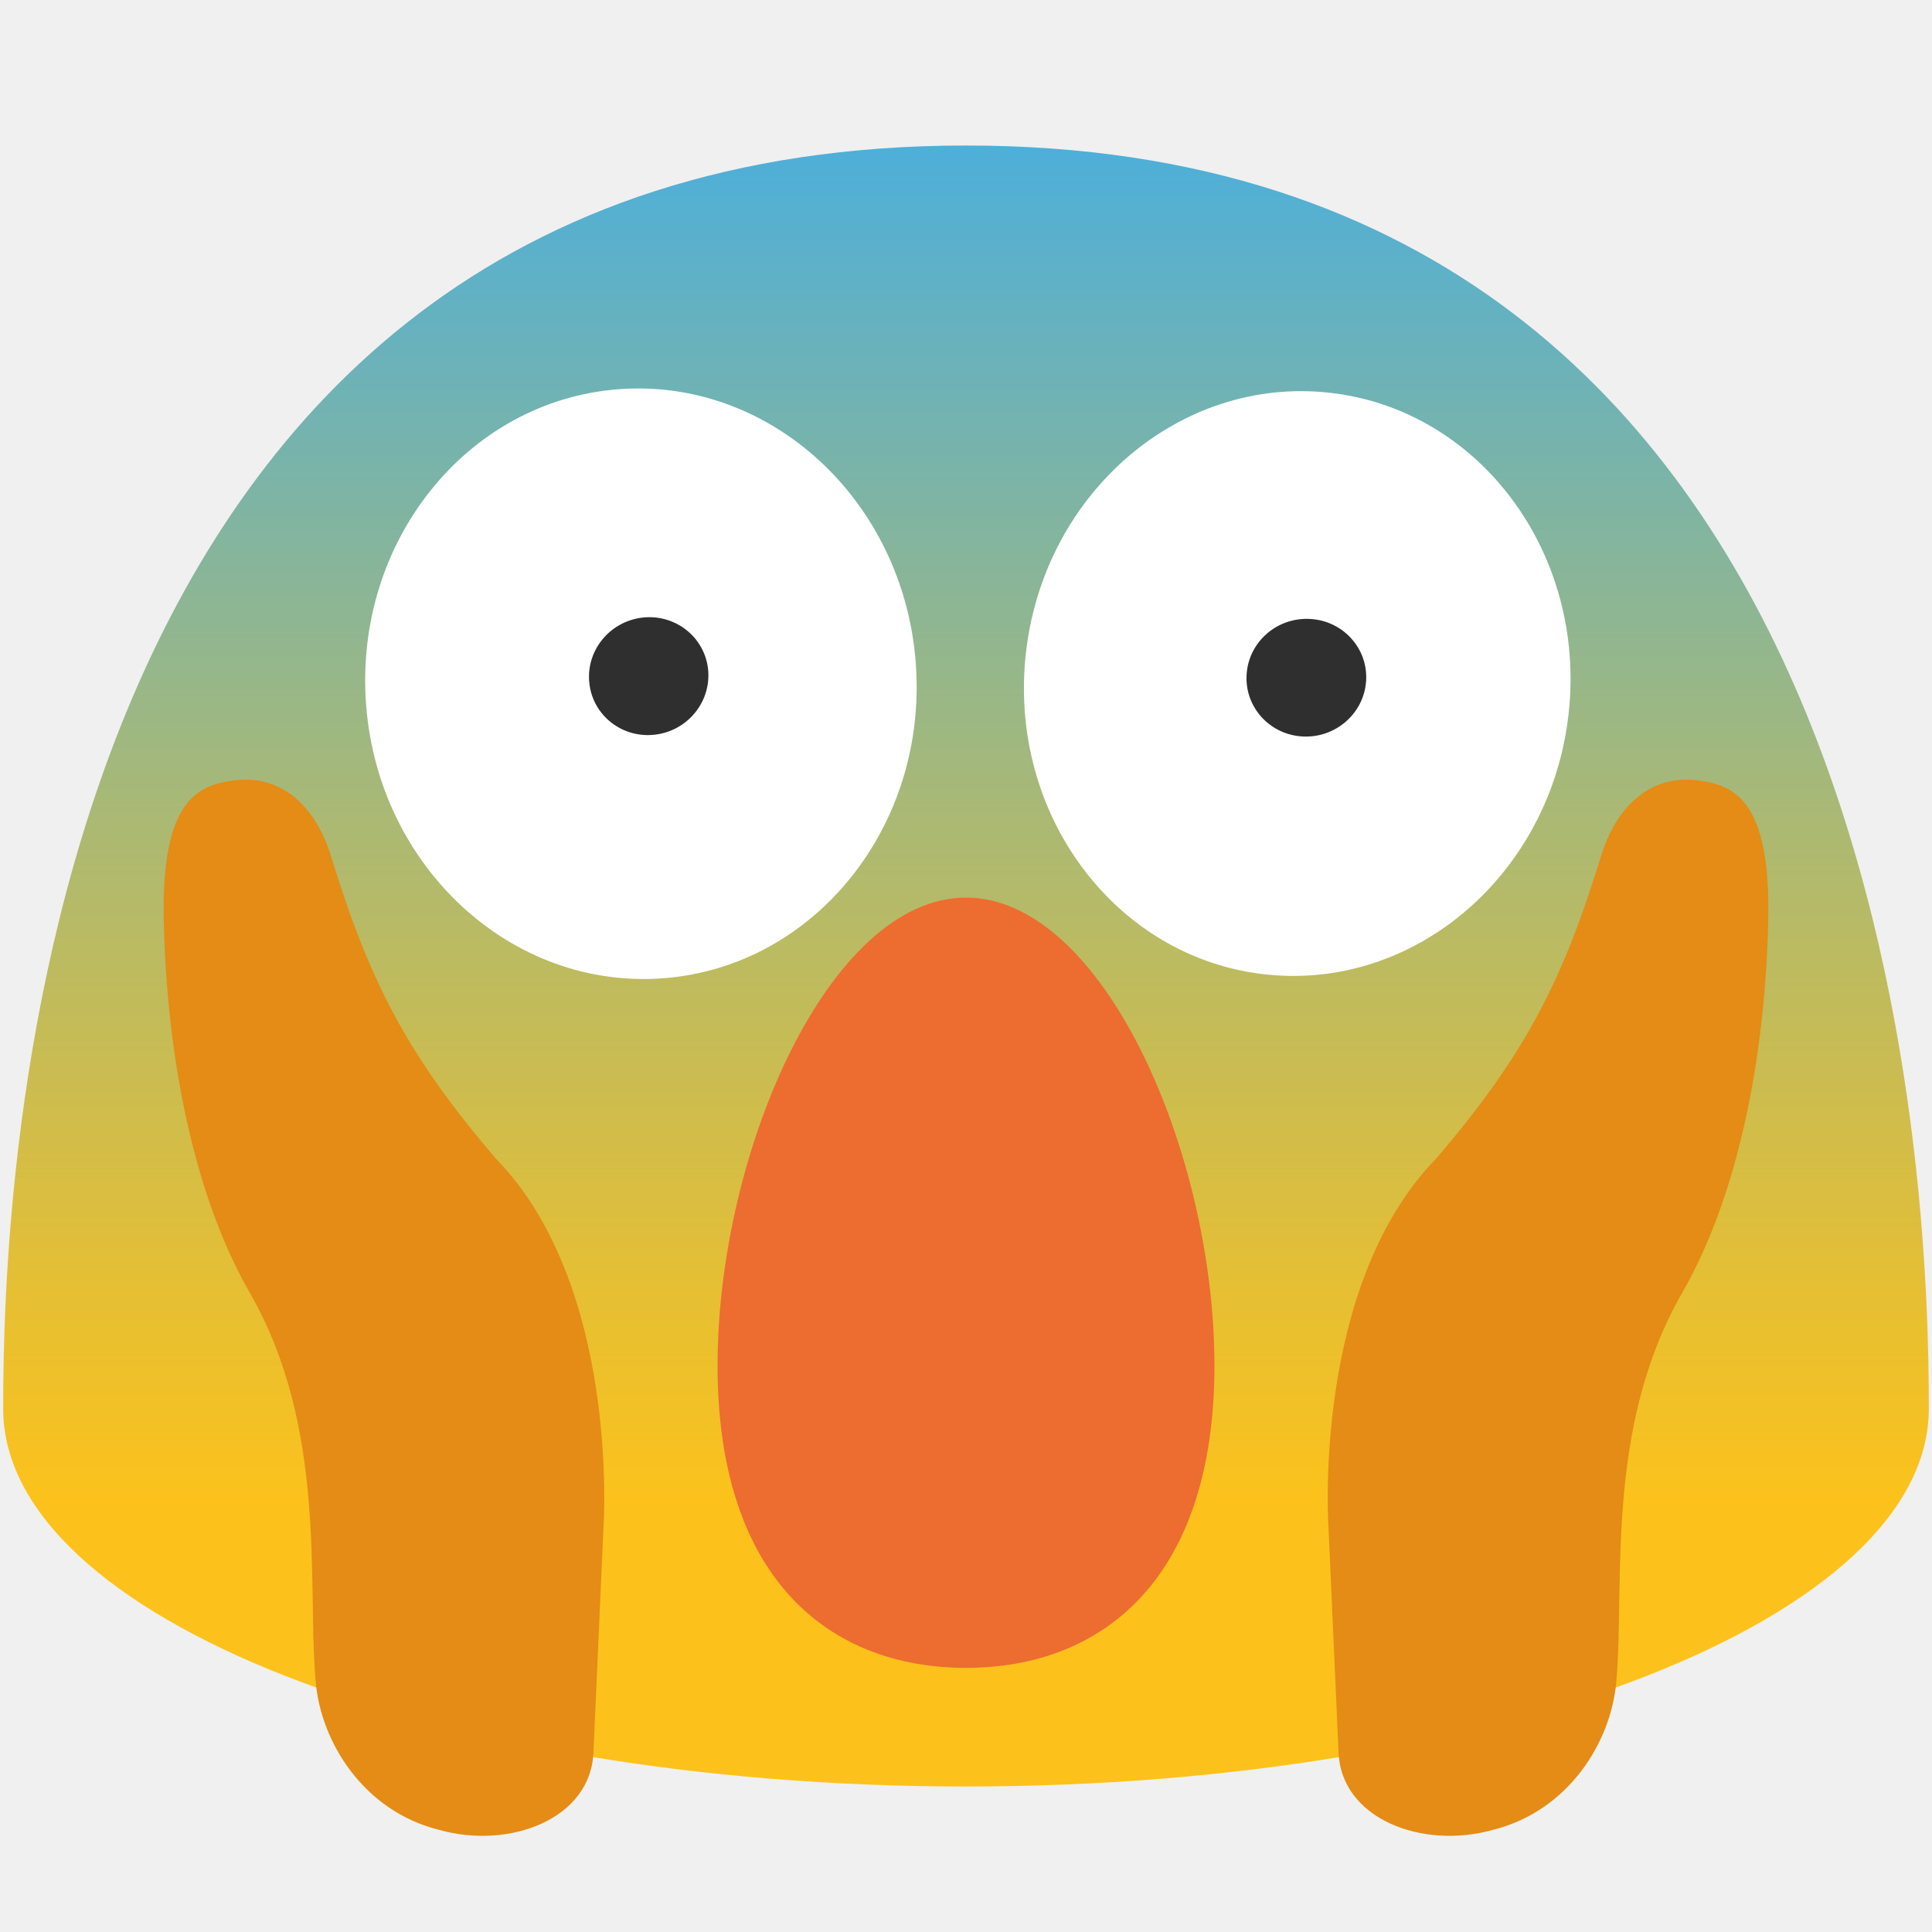
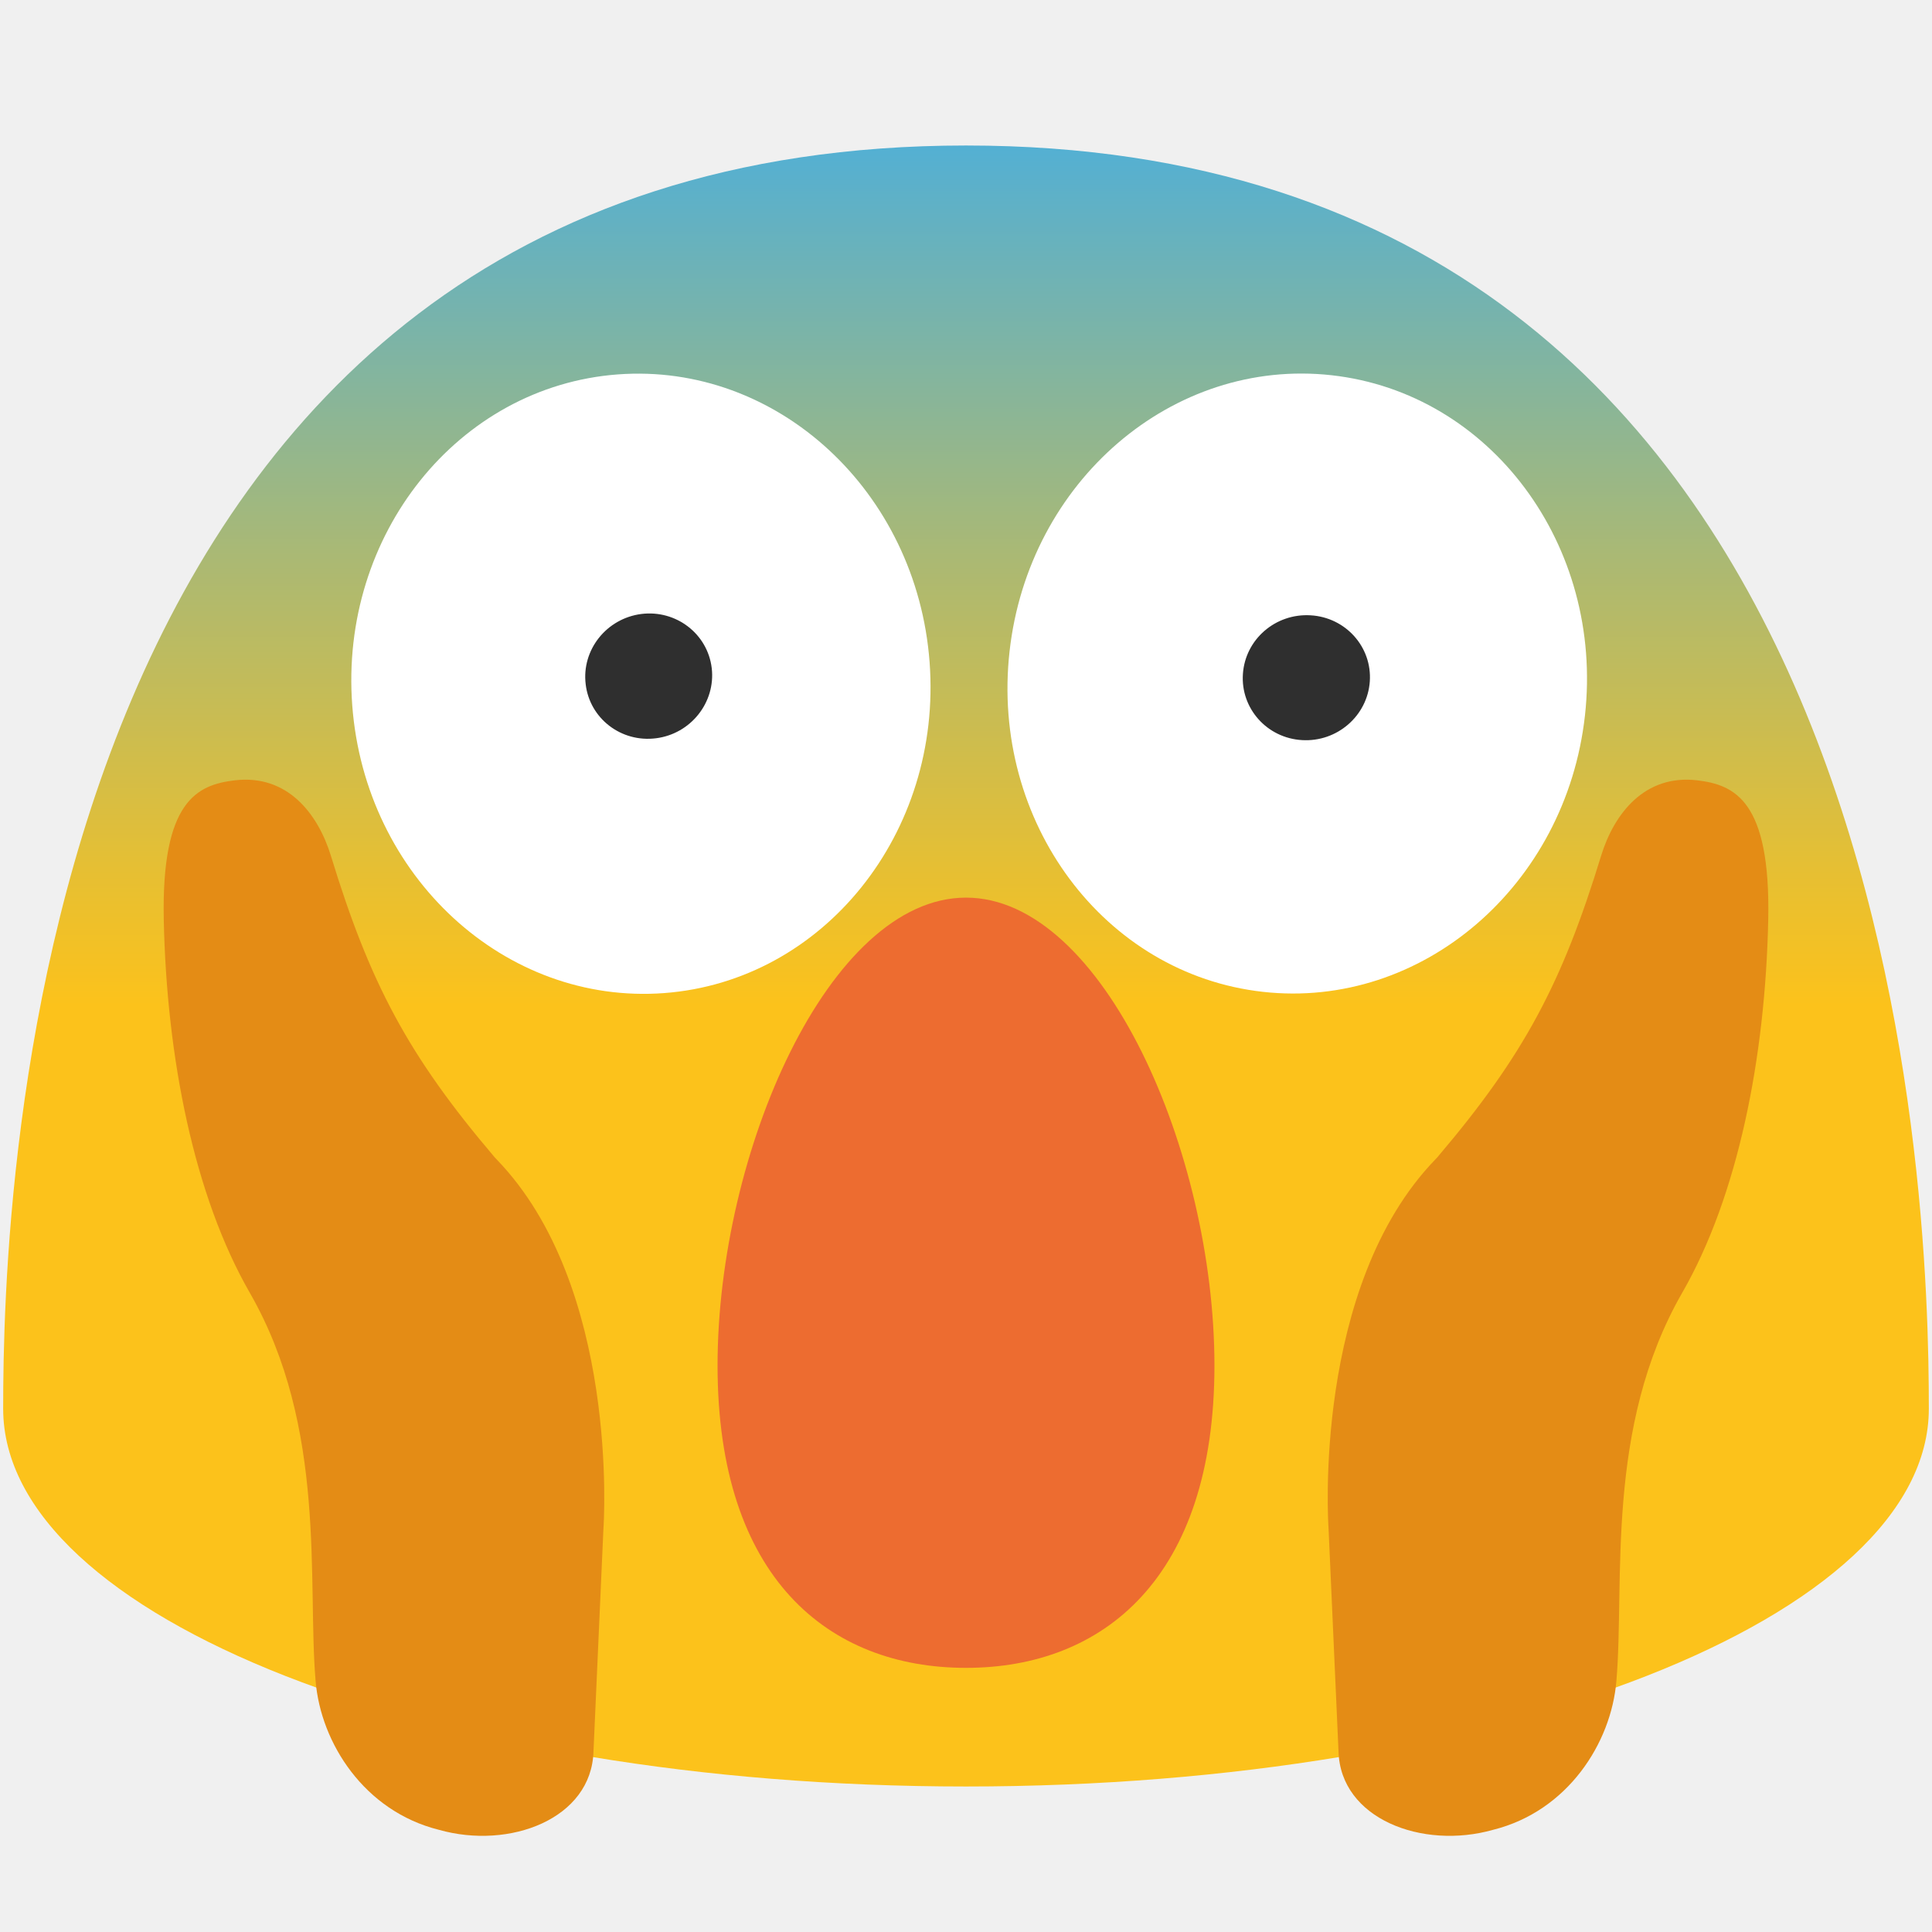
- <svg xmlns="http://www.w3.org/2000/svg" width="128" height="128">
-   <defs>
-     <linearGradient id="a" gradientUnits="userSpaceOnUse" x1="64" x2="64" y1="99.553" y2="4.276">
-       <stop offset="0" stop-color="#fcc21b" />
-       <stop offset=".151" stop-color="#e5bf34" />
-       <stop offset=".473" stop-color="#abb973" />
-       <stop offset=".935" stop-color="#4fafd8" />
-       <stop offset="1" stop-color="#42ade7" />
+ <svg xmlns="http://www.w3.org/2000/svg" xmlns:xlink="http://www.w3.org/1999/xlink" width="128" height="128" style="enable-background:new 0 0 128 128;" version="1.1" id="svg21610">
+   <defs id="defs21614" />
+   <g id="g21574">
+     <linearGradient id="SVGID_1_" gradientUnits="userSpaceOnUse" x1="64" x2="64" y1="66.667" y2="4.276">
+       <stop offset="0" style="stop-color:#FCC21B" id="stop21561" />
+       <stop offset="0.151" style="stop-color:#E5BF34" id="stop21563" />
+       <stop offset="0.473" style="stop-color:#ABB973" id="stop21565" />
+       <stop offset="0.935" style="stop-color:#4FAFD8" id="stop21567" />
+       <stop offset="1" style="stop-color:#42ADE7" id="stop21569" />
    </linearGradient>
-   </defs>
-   <path d="M64 9.64C1.69 9.64.21 79.5.21 93.33c0 13.83 28.56 25.03 63.79 25.03 35.24 0 63.79-11.21 63.79-25.03 0-13.83-1.47-83.69-63.79-83.69z" fill="url(#a)" />
-   <path d="M80.46 90.47c0 14.09-7.37 20.03-16.46 20.03s-16.46-5.94-16.46-20.03 7.37-31 16.46-31 16.46 16.91 16.46 31z" fill="#ed6c30" />
-   <ellipse transform="rotate(-83.65)" ry="18.09" rx="19.385" cy="90.427" cx="-35.503" fill="#fff" />
-   <path d="M90.507 45.134c-.15 2.148-2.044 3.788-4.224 3.658-2.187-.124-3.84-1.979-3.69-4.126.143-2.155 2.03-3.788 4.217-3.658 2.187.124 3.847 1.972 3.697 4.126" fill="#2f2f2f" />
-   <ellipse transform="rotate(-4.313)" ry="19.569" rx="18.261" cy="48.365" cx="38.936" fill="#fff" />
-   <path d="M46.908 44.298c.247 2.14-1.307 4.098-3.473 4.37-2.173.28-4.137-1.235-4.385-3.369-.26-2.14 1.295-4.097 3.467-4.377 2.167-.273 4.137 1.236 4.391 3.376" fill="#2f2f2f" />
-   <path d="M64 9.64C1.69 9.64.21 79.5.21 93.33c0 13.83 28.56 25.03 63.79 25.03 35.24 0 63.79-11.21 63.79-25.03 0-13.83-1.47-83.69-63.79-83.69z" fill="none" />
-   <defs>
-     <path d="M64 9.64C1.69 9.64.21 79.5.21 93.33c0 13.83 28.56 25.03 63.79 25.03 35.24 0 63.79-11.21 63.79-25.03 0-13.83-1.47-83.69-63.79-83.69z" id="b" />
-   </defs>
-   <g fill="#e48c15">
-     <path d="M29.08 121.23c4.69 1.33 10.12-.73 10.24-5.2l.66-14.77c.02-.24 1.08-16.03-7.09-24.46l-.12-.13c-5.75-6.76-8.27-11.55-10.85-19.98-.86-2.79-2.89-5.41-6.38-4.99-2.47.3-4.85 1.35-4.69 9.23.19 9.18 2.02 18.32 5.7 24.72 5.14 8.95 3.8 19.17 4.36 25.72.34 4.11 3.23 8.63 8.17 9.86zM98.92 121.23c-4.69 1.33-10.12-.73-10.24-5.2l-.66-14.77c-.02-.24-1.08-16.03 7.09-24.46l.12-.13c5.75-6.76 8.27-11.55 10.85-19.98.86-2.79 2.89-5.41 6.38-4.99 2.47.3 4.85 1.35 4.69 9.23-.19 9.18-2.02 18.32-5.7 24.72-5.14 8.95-3.8 19.17-4.36 25.72-.34 4.11-3.23 8.63-8.17 9.86z" />
+     <path d="M 64,9.64 C 1.69,9.64 0.21,79.5 0.21,93.33 c 0,13.83 28.56,25.03 63.79,25.03 35.24,0 63.79,-11.21 63.79,-25.03 C 127.79,79.5 126.32,9.64 64,9.64 Z" style="fill:url(#SVGID_1_)" id="path21572" />
  </g>
+   <path d="m 80.46,90.47 c 0,14.09 -7.37,20.03 -16.46,20.03 -9.09,0 -16.46,-5.94 -16.46,-20.03 0,-14.09 7.37,-31 16.46,-31 9.09,0 16.46,16.91 16.46,31 z" style="fill:#ed6c30" id="path21576" />
+   <path d="M 64,9.64 C 1.69,9.64 0.21,79.5 0.21,93.33 c 0,13.83 28.56,25.03 63.79,25.03 35.24,0 63.79,-11.21 63.79,-25.03 C 127.79,79.5 126.32,9.64 64,9.64 Z" style="fill:none" id="path21592" />
+   <g id="g21600">
+     <defs id="defs21595">
+       <path id="SVGID_2_" d="M 64,9.64 C 1.69,9.64 0.21,79.5 0.21,93.33 c 0,13.83 28.56,25.03 63.79,25.03 35.24,0 63.79,-11.21 63.79,-25.03 C 127.79,79.5 126.32,9.64 64,9.64 Z" />
+     </defs>
+     <clipPath id="SVGID_3_">
+       <use style="overflow:visible" xlink:href="#SVGID_2_" id="use21597" />
+     </clipPath>
+   </g>
+   <g id="g21608">
+     <path d="M29.08,121.23c4.69,1.33,10.12-0.73,10.24-5.2l0.66-14.77c0.02-0.24,1.08-16.03-7.09-24.46 l-0.12-0.13c-5.75-6.76-8.27-11.55-10.85-19.98c-0.86-2.79-2.89-5.41-6.38-4.99c-2.47,0.3-4.85,1.35-4.69,9.23 c0.19,9.18,2.02,18.32,5.7,24.72c5.14,8.95,3.8,19.17,4.36,25.72C21.25,115.48,24.14,120,29.08,121.23L29.08,121.23z" style="fill:#E48C15;" id="path21604" />
+     <path d="M98.92,121.23c-4.69,1.33-10.12-0.73-10.24-5.2l-0.66-14.77c-0.02-0.24-1.08-16.03,7.09-24.46 l0.12-0.13c5.75-6.76,8.27-11.55,10.85-19.98c0.86-2.79,2.89-5.41,6.38-4.99c2.47,0.3,4.85,1.35,4.69,9.23 c-0.19,9.18-2.02,18.32-5.7,24.72c-5.14,8.95-3.8,19.17-4.36,25.72C106.75,115.48,103.86,120,98.92,121.23L98.92,121.23z" style="fill:#E48C15;" id="path21606" />
+   </g>
+   <ellipse cx="-35.503" cy="90.427" rx="20.552" ry="19.179" style="fill:#ffffff;stroke-width:1" transform="rotate(-83.65032)" id="ellipse21769" />
+   <path d="m 90.753,45.149 c -0.159,2.281 -2.171,4.024 -4.487,3.885 -2.323,-0.131 -4.079,-2.102 -3.92,-4.383 0.152,-2.288 2.157,-4.024 4.48,-3.885 2.323,0.131 4.086,2.095 3.927,4.383" style="fill:#2f2f2f;stroke-width:1" id="path21765" />
+   <ellipse cx="38.936" cy="48.365" rx="19.179" ry="20.552" style="fill:#ffffff;stroke-width:1" transform="rotate(-4.312578)" id="ellipse21771" />
+   <path d="m 47.155,44.266 c 0.263,2.274 -1.39,4.355 -3.692,4.646 -2.309,0.297 -4.397,-1.314 -4.66,-3.581 -0.277,-2.274 1.376,-4.355 3.685,-4.653 2.302,-0.29 4.397,1.314 4.666,3.588" style="fill:#2f2f2f;stroke-width:1" id="path21767" />
</svg>
